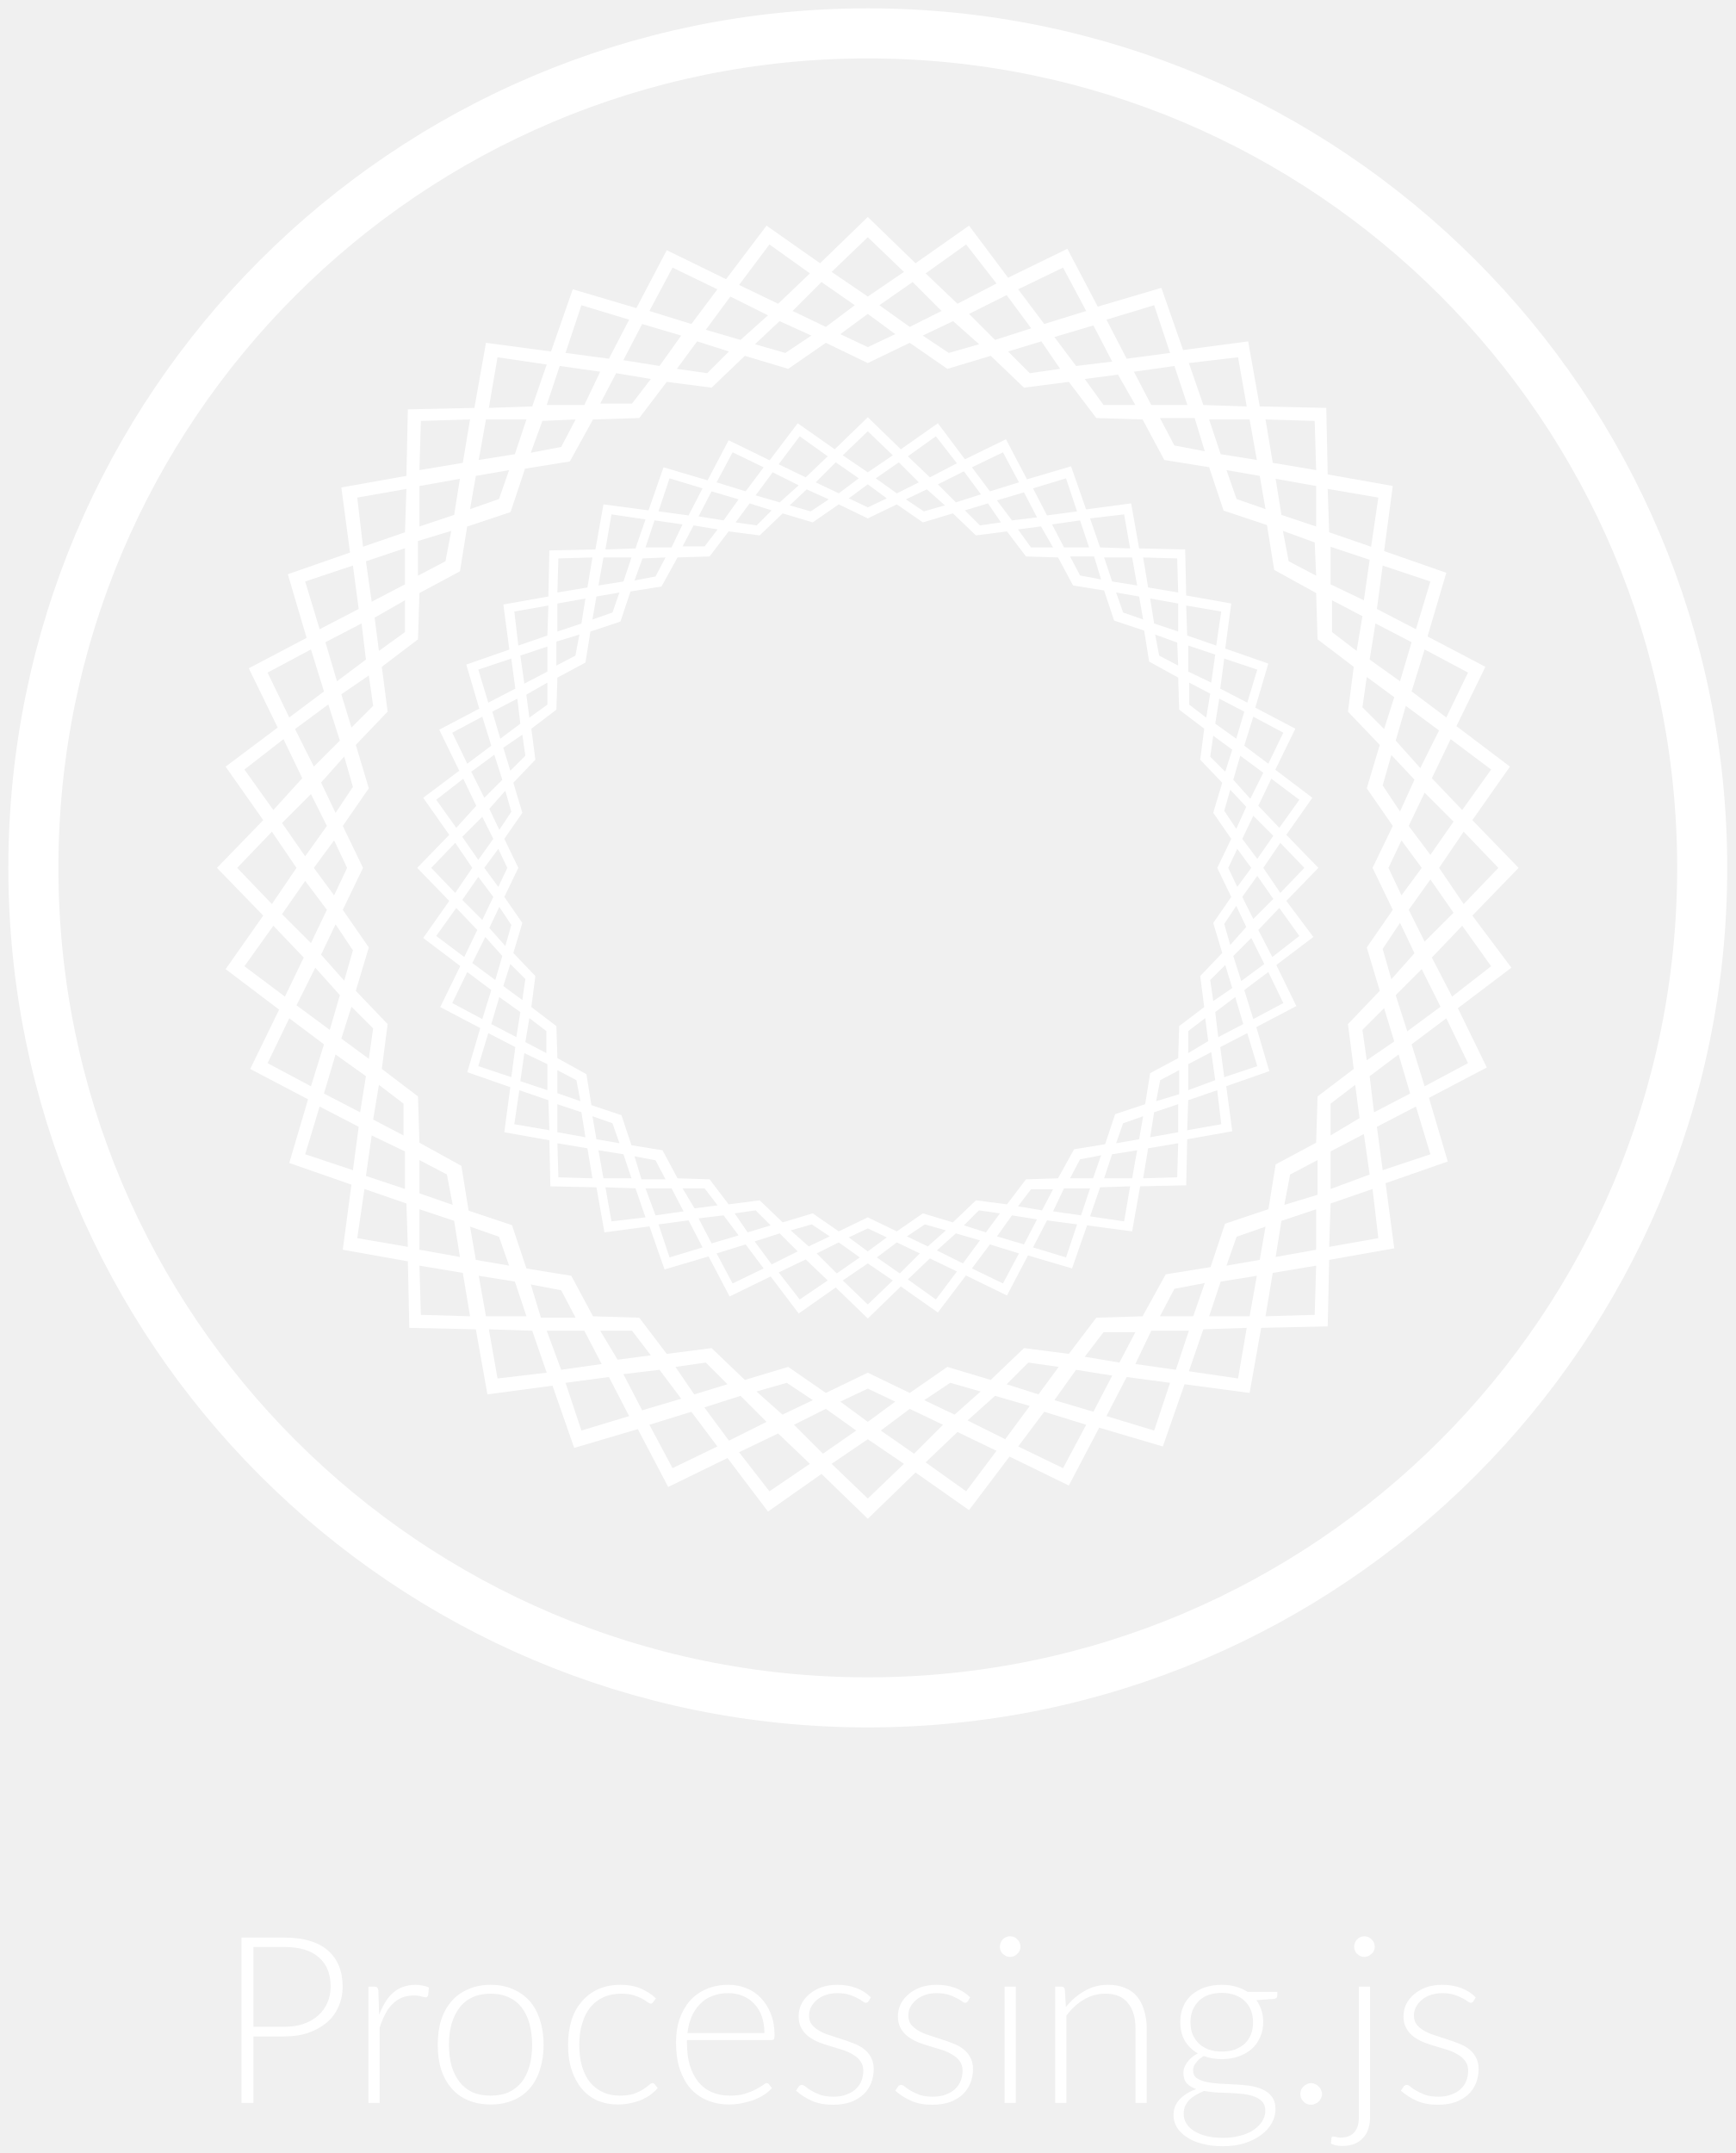
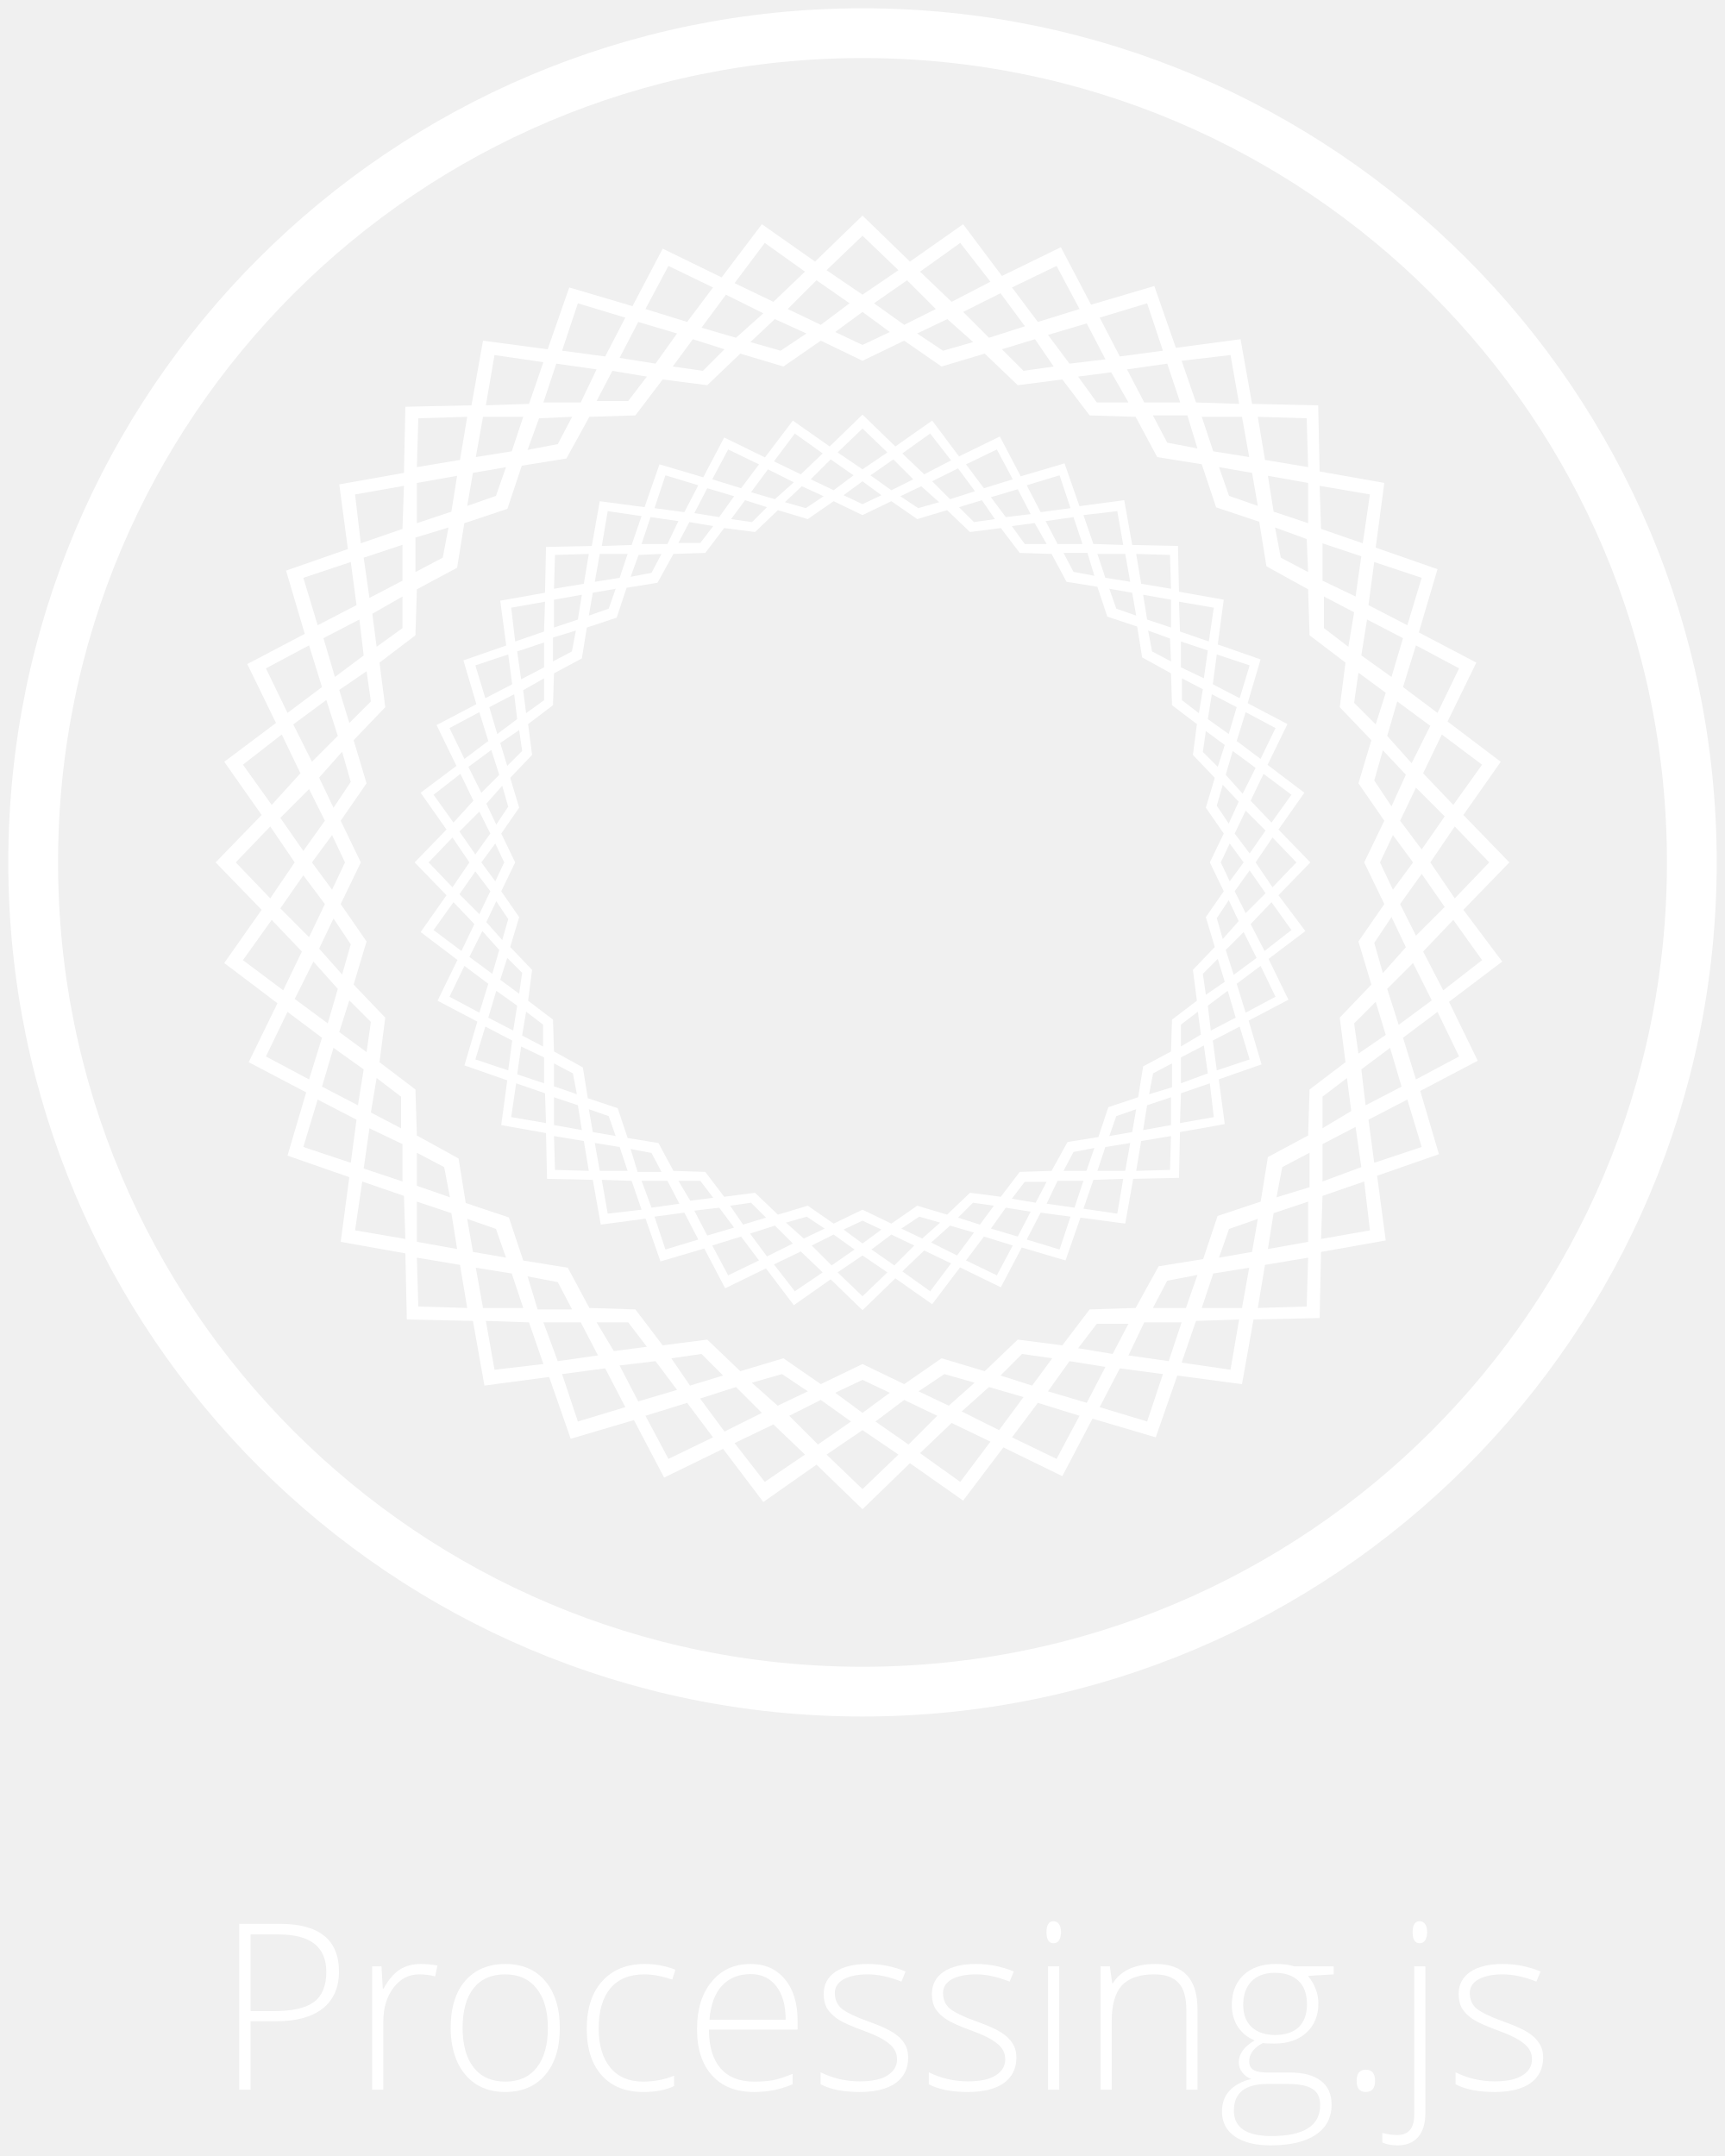
- <svg xmlns="http://www.w3.org/2000/svg" width="104px" height="129px" viewBox="0 0 104 129" version="1.1">
+ <svg xmlns="http://www.w3.org/2000/svg" width="104px" height="130px" viewBox="0 0 104 130" version="1.1">
  <defs />
  <g id="icons" stroke="none" stroke-width="1" fill="none" fill-rule="evenodd">
    <g id="Artboard-1" transform="translate(-299, -627)">
      <g id="processing" transform="translate(301, 629)">
        <g id="drawing-icon" transform="translate(11, 11)" fill="#FFFFFF">
          <path d="M75.227,41.86 L78,39 L75.227,36.14 L77.48,32.933 L74.273,30.507 L76.007,26.953 L72.54,25.133 L73.667,21.32 L69.94,20.02 L70.46,16.12 L66.56,15.427 L66.473,11.44 L62.487,11.353 L61.793,7.453 L57.893,7.973 L56.593,4.247 L52.78,5.373 L50.96,1.907 L47.407,3.64 L45.067,0.52 L41.86,2.773 L39,0 L36.14,2.773 L32.933,0.52 L30.507,3.727 L26.953,1.993 L25.133,5.46 L21.32,4.333 L20.02,8.06 L16.12,7.54 L15.427,11.44 L11.44,11.527 L11.353,15.513 L7.453,16.207 L7.973,20.107 L4.247,21.407 L5.373,25.22 L1.907,27.04 L3.64,30.593 L0.52,32.933 L2.773,36.14 L0,39 L2.773,41.86 L0.52,45.067 L3.727,47.493 L1.993,51.047 L5.46,52.867 L4.333,56.68 L8.06,57.98 L7.54,61.88 L11.44,62.573 L11.527,66.56 L15.513,66.647 L16.207,70.547 L20.107,70.027 L21.407,73.753 L25.22,72.627 L27.04,76.093 L30.593,74.36 L33.02,77.567 L36.227,75.313 L39,78 L41.86,75.227 L45.067,77.48 L47.493,74.273 L51.047,76.007 L52.867,72.54 L56.68,73.667 L57.98,69.94 L61.88,70.46 L62.573,66.56 L66.56,66.473 L66.647,62.487 L70.547,61.793 L70.027,57.893 L73.753,56.593 L72.627,52.78 L76.093,50.96 L74.36,47.407 L77.567,44.98 L75.227,41.86 L75.227,41.86 Z M76.787,39 L74.707,41.167 L73.233,39 L74.707,36.833 L76.787,39 L76.787,39 Z M65.867,55.467 L63.44,56.767 L63.007,59.453 L60.407,60.32 L59.54,62.92 L56.853,63.353 L55.467,65.867 L52.693,65.953 L51.047,68.12 L48.36,67.773 L46.367,69.68 L43.767,68.9 L41.513,70.46 L39,69.247 L36.487,70.46 L34.233,68.9 L31.633,69.68 L29.64,67.773 L26.953,68.12 L25.307,65.953 L22.533,65.867 L21.233,63.44 L18.547,63.007 L17.68,60.407 L15.08,59.54 L14.647,56.853 L12.133,55.467 L12.047,52.693 L9.88,51.047 L10.227,48.36 L8.32,46.367 L9.1,43.767 L7.54,41.513 L8.753,39 L7.54,36.487 L9.1,34.233 L8.32,31.633 L10.227,29.64 L9.88,26.953 L12.047,25.307 L12.133,22.533 L14.56,21.233 L14.993,18.547 L17.593,17.68 L18.46,15.08 L21.147,14.647 L22.533,12.133 L25.307,12.047 L26.953,9.88 L29.64,10.227 L31.633,8.32 L34.233,9.1 L36.487,7.54 L39,8.753 L41.513,7.54 L43.767,9.1 L46.367,8.32 L48.36,10.227 L51.047,9.88 L52.693,12.047 L55.467,12.133 L56.767,14.56 L59.453,14.993 L60.32,17.593 L62.92,18.46 L63.353,21.147 L65.867,22.533 L65.953,25.307 L68.12,26.953 L67.773,29.64 L69.68,31.633 L68.9,34.233 L70.46,36.487 L69.247,39 L70.46,41.513 L68.9,43.767 L69.68,46.367 L67.773,48.36 L68.12,51.047 L65.953,52.693 L65.867,55.467 L65.867,55.467 Z M70.2,39 L70.98,37.353 L72.193,39 L70.98,40.647 L70.2,39 L70.2,39 Z M71.413,36.487 L72.367,34.493 L74.1,36.227 L72.713,38.22 L71.413,36.487 L71.413,36.487 Z M70.893,35.62 L69.853,34.06 L70.373,32.24 L71.76,33.713 L70.893,35.62 L70.893,35.62 Z M70.633,31.373 L71.24,29.293 L73.233,30.767 L72.107,33.02 L70.633,31.373 L70.633,31.373 Z M69.94,30.68 L68.64,29.38 L68.9,27.56 L70.547,28.773 L69.94,30.68 L69.94,30.68 Z M69.073,26.52 L69.42,24.353 L71.587,25.48 L70.893,27.82 L69.073,26.52 L69.073,26.52 Z M68.293,26 L66.82,24.873 L66.82,22.967 L68.64,23.92 L68.293,26 L68.293,26 Z M66.733,22.013 L66.733,19.76 L69.073,20.54 L68.727,22.967 L66.733,22.013 L66.733,22.013 Z M65.867,21.493 L64.22,20.627 L63.873,18.807 L65.78,19.5 L65.867,21.493 L65.867,21.493 Z M63.787,17.853 L63.44,15.687 L65.867,16.12 L65.867,18.547 L63.787,17.853 L63.787,17.853 Z M62.833,17.507 L61.1,16.9 L60.493,15.167 L62.487,15.513 L62.833,17.507 L62.833,17.507 Z M60.147,14.213 L59.453,12.133 L61.88,12.133 L62.313,14.56 L60.147,14.213 L60.147,14.213 Z M59.193,14.04 L57.373,13.693 L56.507,12.047 L58.587,12.047 L59.193,14.04 L59.193,14.04 Z M55.987,11.267 L54.947,9.273 L57.373,8.927 L58.153,11.267 L55.987,11.267 L55.987,11.267 Z M55.033,11.267 L53.127,11.267 L52,9.707 L53.993,9.447 L55.033,11.267 L55.033,11.267 Z M51.48,8.927 L50.18,7.193 L52.52,6.5 L53.647,8.667 L51.48,8.927 L51.48,8.927 Z M50.527,9.1 L48.707,9.36 L47.407,8.06 L49.4,7.453 L50.527,9.1 L50.527,9.1 Z M46.627,7.367 L45.067,5.807 L47.32,4.68 L48.793,6.673 L46.627,7.367 L46.627,7.367 Z M45.673,7.627 L43.853,8.147 L42.293,7.107 L44.113,6.24 L45.673,7.627 L45.673,7.627 Z M41.513,6.587 L39.693,5.287 L41.687,3.9 L43.42,5.633 L41.513,6.587 L41.513,6.587 Z M40.647,7.02 L39,7.8 L37.353,7.02 L39,5.807 L40.647,7.02 L40.647,7.02 Z M36.487,6.587 L34.493,5.633 L36.227,3.9 L38.22,5.287 L36.487,6.587 L36.487,6.587 Z M35.62,7.107 L34.06,8.147 L32.24,7.627 L33.713,6.24 L35.62,7.107 L35.62,7.107 Z M31.373,7.367 L29.293,6.76 L30.767,4.767 L33.02,5.893 L31.373,7.367 L31.373,7.367 Z M30.68,8.06 L29.38,9.36 L27.56,9.1 L28.773,7.453 L30.68,8.06 L30.68,8.06 Z M26.52,8.927 L24.353,8.58 L25.48,6.413 L27.82,7.107 L26.52,8.927 L26.52,8.927 Z M26,9.707 L24.873,11.18 L22.967,11.18 L23.92,9.36 L26,9.707 L26,9.707 Z M22.013,11.267 L19.76,11.267 L20.54,8.927 L22.967,9.273 L22.013,11.267 L22.013,11.267 Z M21.493,12.133 L20.627,13.78 L18.807,14.127 L19.5,12.22 L21.493,12.133 L21.493,12.133 Z M17.853,14.213 L15.687,14.56 L16.12,12.133 L18.547,12.133 L17.853,14.213 L17.853,14.213 Z M17.507,15.167 L16.9,16.9 L15.167,17.507 L15.513,15.513 L17.507,15.167 L17.507,15.167 Z M14.213,17.853 L12.133,18.547 L12.133,16.12 L14.56,15.687 L14.213,17.853 L14.213,17.853 Z M14.04,18.807 L13.693,20.627 L12.047,21.493 L12.047,19.413 L14.04,18.807 L14.04,18.807 Z M11.267,22.013 L9.273,23.053 L8.927,20.627 L11.267,19.847 L11.267,22.013 L11.267,22.013 Z M11.267,22.967 L11.267,24.873 L9.707,26 L9.447,24.007 L11.267,22.967 L11.267,22.967 Z M8.927,26.52 L7.193,27.82 L6.5,25.48 L8.667,24.353 L8.927,26.52 L8.927,26.52 Z M9.1,27.473 L9.36,29.293 L8.06,30.593 L7.453,28.6 L9.1,27.473 L9.1,27.473 Z M7.367,31.373 L5.807,32.933 L4.68,30.68 L6.673,29.207 L7.367,31.373 L7.367,31.373 Z M7.627,32.327 L8.147,34.147 L7.107,35.707 L6.24,33.887 L7.627,32.327 L7.627,32.327 Z M6.587,36.487 L5.287,38.307 L3.9,36.313 L5.633,34.58 L6.587,36.487 L6.587,36.487 Z M7.02,37.353 L7.8,39 L7.02,40.647 L5.807,39 L7.02,37.353 L7.02,37.353 Z M6.587,41.513 L5.633,43.507 L3.9,41.773 L5.287,39.78 L6.587,41.513 L6.587,41.513 Z M7.107,42.38 L8.147,43.94 L7.627,45.76 L6.24,44.2 L7.107,42.38 L7.107,42.38 Z M7.367,46.627 L6.76,48.707 L4.767,47.233 L5.893,44.98 L7.367,46.627 L7.367,46.627 Z M8.06,47.32 L9.36,48.62 L9.1,50.44 L7.453,49.227 L8.06,47.32 L8.06,47.32 Z M8.927,51.48 L8.58,53.647 L6.413,52.52 L7.107,50.18 L8.927,51.48 L8.927,51.48 Z M9.707,52 L11.18,53.127 L11.18,55.033 L9.36,54.08 L9.707,52 L9.707,52 Z M11.267,55.987 L11.267,58.24 L8.927,57.46 L9.273,55.033 L11.267,55.987 L11.267,55.987 Z M12.133,56.507 L13.78,57.373 L14.127,59.193 L12.133,58.5 L12.133,56.507 L12.133,56.507 Z M14.213,60.147 L14.56,62.313 L12.133,61.88 L12.133,59.453 L14.213,60.147 L14.213,60.147 Z M15.167,60.493 L16.9,61.1 L17.507,62.833 L15.513,62.487 L15.167,60.493 L15.167,60.493 Z M17.853,63.787 L18.547,65.867 L16.12,65.867 L15.687,63.44 L17.853,63.787 L17.853,63.787 Z M18.807,63.96 L20.627,64.307 L21.493,65.953 L19.413,65.953 L18.807,63.96 L18.807,63.96 Z M22.013,66.733 L23.053,68.727 L20.627,69.073 L19.76,66.733 L22.013,66.733 L22.013,66.733 Z M22.967,66.733 L24.873,66.733 L26,68.207 L24.007,68.467 L22.967,66.733 L22.967,66.733 Z M26.52,69.073 L27.82,70.807 L25.48,71.5 L24.353,69.333 L26.52,69.073 L26.52,69.073 Z M27.473,68.9 L29.293,68.64 L30.593,69.94 L28.6,70.547 L27.473,68.9 L27.473,68.9 Z M31.373,70.633 L32.933,72.193 L30.68,73.32 L29.207,71.327 L31.373,70.633 L31.373,70.633 Z M32.327,70.373 L34.147,69.853 L35.707,70.893 L33.887,71.76 L32.327,70.373 L32.327,70.373 Z M36.487,71.413 L38.307,72.713 L36.313,74.1 L34.58,72.367 L36.487,71.413 L36.487,71.413 Z M37.353,70.98 L39,70.2 L40.647,70.98 L39,72.193 L37.353,70.98 L37.353,70.98 Z M41.513,71.413 L43.507,72.367 L41.773,74.1 L39.78,72.713 L41.513,71.413 L41.513,71.413 Z M42.38,70.893 L43.94,69.853 L45.76,70.373 L44.2,71.76 L42.38,70.893 L42.38,70.893 Z M46.627,70.633 L48.707,71.24 L47.233,73.233 L44.98,72.107 L46.627,70.633 L46.627,70.633 Z M47.32,69.94 L48.62,68.64 L50.44,68.9 L49.227,70.547 L47.32,69.94 L47.32,69.94 Z M51.48,69.073 L53.647,69.42 L52.52,71.587 L50.18,70.893 L51.48,69.073 L51.48,69.073 Z M52,68.293 L53.127,66.82 L55.033,66.82 L54.08,68.64 L52,68.293 L52,68.293 Z M55.987,66.733 L58.24,66.733 L57.46,69.073 L55.033,68.727 L55.987,66.733 L55.987,66.733 Z M56.507,65.867 L57.373,64.22 L59.193,63.873 L58.5,65.867 L56.507,65.867 L56.507,65.867 Z M60.147,63.787 L62.313,63.44 L61.88,65.867 L59.453,65.867 L60.147,63.787 L60.147,63.787 Z M60.493,62.833 L61.1,61.1 L62.833,60.493 L62.487,62.487 L60.493,62.833 L60.493,62.833 Z M63.787,60.147 L65.867,59.453 L65.867,61.88 L63.44,62.313 L63.787,60.147 L63.787,60.147 Z M63.96,59.193 L64.307,57.373 L65.953,56.507 L65.953,58.587 L63.96,59.193 L63.96,59.193 Z M66.733,55.987 L68.727,54.947 L69.073,57.373 L66.733,58.24 L66.733,55.987 L66.733,55.987 Z M66.733,55.033 L66.733,53.127 L68.207,52 L68.467,53.993 L66.733,55.033 L66.733,55.033 Z M69.073,51.48 L70.807,50.18 L71.5,52.52 L69.333,53.647 L69.073,51.48 L69.073,51.48 Z M68.9,50.527 L68.64,48.707 L69.94,47.407 L70.547,49.4 L68.9,50.527 L68.9,50.527 Z M70.633,46.627 L72.193,45.067 L73.32,47.32 L71.327,48.793 L70.633,46.627 L70.633,46.627 Z M70.373,45.673 L69.853,43.853 L70.893,42.293 L71.76,44.113 L70.373,45.673 L70.373,45.673 Z M71.413,41.513 L72.713,39.693 L74.1,41.687 L72.367,43.42 L71.413,41.513 L71.413,41.513 Z M76.353,33.107 L74.62,35.533 L72.8,33.627 L73.927,31.287 L76.353,33.107 L76.353,33.107 Z M74.967,27.3 L73.667,29.987 L71.587,28.427 L72.367,25.913 L74.967,27.3 L74.967,27.3 Z M72.713,21.84 L71.847,24.7 L69.507,23.487 L69.853,20.887 L72.713,21.84 L72.713,21.84 Z M69.593,16.813 L69.16,19.76 L66.647,18.893 L66.56,16.293 L69.593,16.813 L69.593,16.813 Z M65.78,12.22 L65.867,15.167 L63.267,14.733 L62.833,12.133 L65.78,12.22 L65.78,12.22 Z M61.187,8.407 L61.707,11.353 L59.107,11.267 L58.24,8.753 L61.187,8.407 L61.187,8.407 Z M56.16,5.287 L57.113,8.147 L54.513,8.493 L53.3,6.153 L56.16,5.287 L56.16,5.287 Z M50.7,3.033 L52.087,5.633 L49.573,6.413 L48.013,4.333 L50.7,3.033 L50.7,3.033 Z M44.893,1.647 L46.713,3.987 L44.373,5.2 L42.467,3.38 L44.893,1.647 L44.893,1.647 Z M39,1.213 L41.167,3.293 L39,4.767 L36.833,3.293 L39,1.213 L39,1.213 Z M33.107,1.647 L35.533,3.38 L33.627,5.2 L31.287,4.073 L33.107,1.647 L33.107,1.647 Z M27.3,3.033 L29.987,4.333 L28.427,6.413 L25.913,5.633 L27.3,3.033 L27.3,3.033 Z M21.84,5.287 L24.7,6.153 L23.487,8.493 L20.887,8.147 L21.84,5.287 L21.84,5.287 Z M16.813,8.407 L19.76,8.84 L18.893,11.353 L16.293,11.44 L16.813,8.407 L16.813,8.407 Z M12.22,12.22 L15.167,12.133 L14.733,14.733 L12.133,15.167 L12.22,12.22 L12.22,12.22 Z M8.407,16.813 L11.353,16.293 L11.267,18.893 L8.753,19.76 L8.407,16.813 L8.407,16.813 Z M5.287,21.84 L8.147,20.887 L8.493,23.487 L6.153,24.7 L5.287,21.84 L5.287,21.84 Z M3.033,27.3 L5.633,25.913 L6.413,28.427 L4.333,29.987 L3.033,27.3 L3.033,27.3 Z M1.647,33.107 L3.987,31.287 L5.113,33.627 L3.38,35.533 L1.647,33.107 L1.647,33.107 Z M1.213,39 L3.293,36.833 L4.767,39 L3.293,41.167 L1.213,39 L1.213,39 Z M1.647,44.893 L3.38,42.467 L5.2,44.373 L4.073,46.713 L1.647,44.893 L1.647,44.893 Z M3.033,50.7 L4.333,48.013 L6.413,49.573 L5.633,52.087 L3.033,50.7 L3.033,50.7 Z M5.287,56.16 L6.153,53.3 L8.493,54.513 L8.147,57.113 L5.287,56.16 L5.287,56.16 Z M8.407,61.187 L8.84,58.24 L11.353,59.107 L11.44,61.707 L8.407,61.187 L8.407,61.187 Z M12.22,65.78 L12.133,62.833 L14.733,63.267 L15.167,65.867 L12.22,65.78 L12.22,65.78 Z M16.813,69.593 L16.293,66.647 L18.893,66.733 L19.76,69.247 L16.813,69.593 L16.813,69.593 Z M21.84,72.713 L20.887,69.853 L23.487,69.507 L24.7,71.847 L21.84,72.713 L21.84,72.713 Z M27.3,74.967 L25.913,72.367 L28.427,71.587 L29.987,73.667 L27.3,74.967 L27.3,74.967 Z M33.107,76.353 L31.287,74.013 L33.627,72.887 L35.533,74.707 L33.107,76.353 L33.107,76.353 Z M39,76.787 L36.833,74.707 L39,73.233 L41.167,74.707 L39,76.787 L39,76.787 Z M44.893,76.353 L42.467,74.62 L44.373,72.8 L46.713,73.927 L44.893,76.353 L44.893,76.353 Z M50.7,74.967 L48.013,73.667 L49.573,71.587 L52.087,72.367 L50.7,74.967 L50.7,74.967 Z M56.16,72.713 L53.3,71.847 L54.513,69.507 L57.113,69.853 L56.16,72.713 L56.16,72.713 Z M61.187,69.593 L58.24,69.16 L59.107,66.647 L61.707,66.56 L61.187,69.593 L61.187,69.593 Z M65.78,65.78 L62.833,65.867 L63.267,63.267 L65.867,62.833 L65.78,65.78 L65.78,65.78 Z M69.593,61.187 L66.647,61.707 L66.733,59.107 L69.247,58.24 L69.593,61.187 L69.593,61.187 Z M72.713,56.16 L69.853,57.113 L69.507,54.513 L71.847,53.3 L72.713,56.16 L72.713,56.16 Z M74.967,50.7 L72.367,52.087 L71.587,49.573 L73.667,48.013 L74.967,50.7 L74.967,50.7 Z M72.8,44.373 L74.62,42.467 L76.353,44.893 L74.013,46.713 L72.8,44.373 L72.8,44.373 Z" id="Shape" />
          <path d="M64.08,40.98 L66,39 L64.08,37.02 L65.64,34.8 L63.42,33.12 L64.62,30.66 L62.22,29.4 L63,26.76 L60.42,25.86 L60.78,23.16 L58.08,22.68 L58.02,19.92 L55.26,19.86 L54.78,17.16 L52.08,17.52 L51.18,14.94 L48.54,15.72 L47.28,13.32 L44.82,14.52 L43.2,12.36 L40.98,13.92 L39,12 L37.02,13.92 L34.8,12.36 L33.12,14.58 L30.66,13.38 L29.4,15.78 L26.76,15 L25.86,17.58 L23.16,17.22 L22.68,19.92 L19.92,19.98 L19.86,22.74 L17.16,23.22 L17.52,25.92 L14.94,26.82 L15.72,29.46 L13.32,30.72 L14.52,33.18 L12.36,34.8 L13.92,37.02 L12,39 L13.92,40.98 L12.36,43.2 L14.58,44.88 L13.38,47.34 L15.78,48.6 L15,51.24 L17.58,52.14 L17.22,54.84 L19.92,55.32 L19.98,58.08 L22.74,58.14 L23.22,60.84 L25.92,60.48 L26.82,63.06 L29.46,62.28 L30.72,64.68 L33.18,63.48 L34.86,65.7 L37.08,64.14 L39,66 L40.98,64.08 L43.2,65.64 L44.88,63.42 L47.34,64.62 L48.6,62.22 L51.24,63 L52.14,60.42 L54.84,60.78 L55.32,58.08 L58.08,58.02 L58.14,55.26 L60.84,54.78 L60.48,52.08 L63.06,51.18 L62.28,48.54 L64.68,47.28 L63.48,44.82 L65.7,43.14 L64.08,40.98 L64.08,40.98 Z M65.16,39 L63.72,40.5 L62.7,39 L63.72,37.5 L65.16,39 L65.16,39 Z M57.6,50.4 L55.92,51.3 L55.62,53.16 L53.82,53.76 L53.22,55.56 L51.36,55.86 L50.4,57.6 L48.48,57.66 L47.34,59.16 L45.48,58.92 L44.1,60.24 L42.3,59.7 L40.74,60.78 L39,59.94 L37.26,60.78 L35.7,59.7 L33.9,60.24 L32.52,58.92 L30.66,59.16 L29.52,57.66 L27.6,57.6 L26.7,55.92 L24.84,55.62 L24.24,53.82 L22.44,53.22 L22.14,51.36 L20.4,50.4 L20.34,48.48 L18.84,47.34 L19.08,45.48 L17.76,44.1 L18.3,42.3 L17.22,40.74 L18.06,39 L17.22,37.26 L18.3,35.7 L17.76,33.9 L19.08,32.52 L18.84,30.66 L20.34,29.52 L20.4,27.6 L22.08,26.7 L22.38,24.84 L24.18,24.24 L24.78,22.44 L26.64,22.14 L27.6,20.4 L29.52,20.34 L30.66,18.84 L32.52,19.08 L33.9,17.76 L35.7,18.3 L37.26,17.22 L39,18.06 L40.74,17.22 L42.3,18.3 L44.1,17.76 L45.48,19.08 L47.34,18.84 L48.48,20.34 L50.4,20.4 L51.3,22.08 L53.16,22.38 L53.76,24.18 L55.56,24.78 L55.86,26.64 L57.6,27.6 L57.66,29.52 L59.16,30.66 L58.92,32.52 L60.24,33.9 L59.7,35.7 L60.78,37.26 L59.94,39 L60.78,40.74 L59.7,42.3 L60.24,44.1 L58.92,45.48 L59.16,47.34 L57.66,48.48 L57.6,50.4 L57.6,50.4 Z M60.6,39 L61.14,37.86 L61.98,39 L61.14,40.14 L60.6,39 L60.6,39 Z M61.44,37.26 L62.1,35.88 L63.3,37.08 L62.34,38.46 L61.44,37.26 L61.44,37.26 Z M61.08,36.66 L60.36,35.58 L60.72,34.32 L61.68,35.34 L61.08,36.66 L61.08,36.66 Z M60.9,33.72 L61.32,32.28 L62.7,33.3 L61.92,34.86 L60.9,33.72 L60.9,33.72 Z M60.42,33.24 L59.52,32.34 L59.7,31.08 L60.84,31.92 L60.42,33.24 L60.42,33.24 Z M59.82,30.36 L60.06,28.86 L61.56,29.64 L61.08,31.26 L59.82,30.36 L59.82,30.36 Z M59.28,30 L58.26,29.22 L58.26,27.9 L59.52,28.56 L59.28,30 L59.28,30 Z M58.2,27.24 L58.2,25.68 L59.82,26.22 L59.58,27.9 L58.2,27.24 L58.2,27.24 Z M57.6,26.88 L56.46,26.28 L56.22,25.02 L57.54,25.5 L57.6,26.88 L57.6,26.88 Z M56.16,24.36 L55.92,22.86 L57.6,23.16 L57.6,24.84 L56.16,24.36 L56.16,24.36 Z M55.5,24.12 L54.3,23.7 L53.88,22.5 L55.26,22.74 L55.5,24.12 L55.5,24.12 Z M53.64,21.84 L53.16,20.4 L54.84,20.4 L55.14,22.08 L53.64,21.84 L53.64,21.84 Z M52.98,21.72 L51.72,21.48 L51.12,20.34 L52.56,20.34 L52.98,21.72 L52.98,21.72 Z M50.76,19.8 L50.04,18.42 L51.72,18.18 L52.26,19.8 L50.76,19.8 L50.76,19.8 Z M50.1,19.8 L48.78,19.8 L48,18.72 L49.38,18.54 L50.1,19.8 L50.1,19.8 Z M47.64,18.18 L46.74,16.98 L48.36,16.5 L49.14,18 L47.64,18.18 L47.64,18.18 Z M46.98,18.3 L45.72,18.48 L44.82,17.58 L46.2,17.16 L46.98,18.3 L46.98,18.3 Z M44.28,17.1 L43.2,16.02 L44.76,15.24 L45.78,16.62 L44.28,17.1 L44.28,17.1 Z M43.62,17.28 L42.36,17.64 L41.28,16.92 L42.54,16.32 L43.62,17.28 L43.62,17.28 Z M40.74,16.56 L39.48,15.66 L40.86,14.7 L42.06,15.9 L40.74,16.56 L40.74,16.56 Z M40.14,16.86 L39,17.4 L37.86,16.86 L39,16.02 L40.14,16.86 L40.14,16.86 Z M37.26,16.56 L35.88,15.9 L37.08,14.7 L38.46,15.66 L37.26,16.56 L37.26,16.56 Z M36.66,16.92 L35.58,17.64 L34.32,17.28 L35.34,16.32 L36.66,16.92 L36.66,16.92 Z M33.72,17.1 L32.28,16.68 L33.3,15.3 L34.86,16.08 L33.72,17.1 L33.72,17.1 Z M33.24,17.58 L32.34,18.48 L31.08,18.3 L31.92,17.16 L33.24,17.58 L33.24,17.58 Z M30.36,18.18 L28.86,17.94 L29.64,16.44 L31.26,16.92 L30.36,18.18 L30.36,18.18 Z M30,18.72 L29.22,19.74 L27.9,19.74 L28.56,18.48 L30,18.72 L30,18.72 Z M27.24,19.8 L25.68,19.8 L26.22,18.18 L27.9,18.42 L27.24,19.8 L27.24,19.8 Z M26.88,20.4 L26.28,21.54 L25.02,21.78 L25.5,20.46 L26.88,20.4 L26.88,20.4 Z M24.36,21.84 L22.86,22.08 L23.16,20.4 L24.84,20.4 L24.36,21.84 L24.36,21.84 Z M24.12,22.5 L23.7,23.7 L22.5,24.12 L22.74,22.74 L24.12,22.5 L24.12,22.5 Z M21.84,24.36 L20.4,24.84 L20.4,23.16 L22.08,22.86 L21.84,24.36 L21.84,24.36 Z M21.72,25.02 L21.48,26.28 L20.34,26.88 L20.34,25.44 L21.72,25.02 L21.72,25.02 Z M19.8,27.24 L18.42,27.96 L18.18,26.28 L19.8,25.74 L19.8,27.24 L19.8,27.24 Z M19.8,27.9 L19.8,29.22 L18.72,30 L18.54,28.62 L19.8,27.9 L19.8,27.9 Z M18.18,30.36 L16.98,31.26 L16.5,29.64 L18,28.86 L18.18,30.36 L18.18,30.36 Z M18.3,31.02 L18.48,32.28 L17.58,33.18 L17.16,31.8 L18.3,31.02 L18.3,31.02 Z M17.1,33.72 L16.02,34.8 L15.24,33.24 L16.62,32.22 L17.1,33.72 L17.1,33.72 Z M17.28,34.38 L17.64,35.64 L16.92,36.72 L16.32,35.46 L17.28,34.38 L17.28,34.38 Z M16.56,37.26 L15.66,38.52 L14.7,37.14 L15.9,35.94 L16.56,37.26 L16.56,37.26 Z M16.86,37.86 L17.4,39 L16.86,40.14 L16.02,39 L16.86,37.86 L16.86,37.86 Z M16.56,40.74 L15.9,42.12 L14.7,40.92 L15.66,39.54 L16.56,40.74 L16.56,40.74 Z M16.92,41.34 L17.64,42.42 L17.28,43.68 L16.32,42.6 L16.92,41.34 L16.92,41.34 Z M17.1,44.28 L16.68,45.72 L15.3,44.7 L16.08,43.14 L17.1,44.28 L17.1,44.28 Z M17.58,44.76 L18.48,45.66 L18.3,46.92 L17.16,46.08 L17.58,44.76 L17.58,44.76 Z M18.18,47.64 L17.94,49.14 L16.44,48.36 L16.92,46.74 L18.18,47.64 L18.18,47.64 Z M18.72,48 L19.74,48.78 L19.74,50.1 L18.48,49.44 L18.72,48 L18.72,48 Z M19.8,50.76 L19.8,52.32 L18.18,51.78 L18.42,50.1 L19.8,50.76 L19.8,50.76 Z M20.4,51.12 L21.54,51.72 L21.78,52.98 L20.4,52.5 L20.4,51.12 L20.4,51.12 Z M21.84,53.64 L22.08,55.14 L20.4,54.84 L20.4,53.16 L21.84,53.64 L21.84,53.64 Z M22.5,53.88 L23.7,54.3 L24.12,55.5 L22.74,55.26 L22.5,53.88 L22.5,53.88 Z M24.36,56.16 L24.84,57.6 L23.16,57.6 L22.86,55.92 L24.36,56.16 L24.36,56.16 Z M25.02,56.28 L26.28,56.52 L26.88,57.66 L25.44,57.66 L25.02,56.28 L25.02,56.28 Z M27.24,58.2 L27.96,59.58 L26.28,59.82 L25.68,58.2 L27.24,58.2 L27.24,58.2 Z M27.9,58.2 L29.22,58.2 L30,59.22 L28.62,59.4 L27.9,58.2 L27.9,58.2 Z M30.36,59.82 L31.26,61.02 L29.64,61.5 L28.86,60 L30.36,59.82 L30.36,59.82 Z M31.02,59.7 L32.28,59.52 L33.18,60.42 L31.8,60.84 L31.02,59.7 L31.02,59.7 Z M33.72,60.9 L34.8,61.98 L33.24,62.76 L32.22,61.38 L33.72,60.9 L33.72,60.9 Z M34.38,60.72 L35.64,60.36 L36.72,61.08 L35.46,61.68 L34.38,60.72 L34.38,60.72 Z M37.26,61.44 L38.52,62.34 L37.14,63.3 L35.94,62.1 L37.26,61.44 L37.26,61.44 Z M37.86,61.14 L39,60.6 L40.14,61.14 L39,61.98 L37.86,61.14 L37.86,61.14 Z M40.74,61.44 L42.12,62.1 L40.92,63.3 L39.54,62.34 L40.74,61.44 L40.74,61.44 Z M41.34,61.08 L42.42,60.36 L43.68,60.72 L42.6,61.68 L41.34,61.08 L41.34,61.08 Z M44.28,60.9 L45.72,61.32 L44.7,62.7 L43.14,61.92 L44.28,60.9 L44.28,60.9 Z M44.76,60.42 L45.66,59.52 L46.92,59.7 L46.08,60.84 L44.76,60.42 L44.76,60.42 Z M47.64,59.82 L49.14,60.06 L48.36,61.56 L46.74,61.08 L47.64,59.82 L47.64,59.82 Z M48,59.28 L48.78,58.26 L50.1,58.26 L49.44,59.52 L48,59.28 L48,59.28 Z M50.76,58.2 L52.32,58.2 L51.78,59.82 L50.1,59.58 L50.76,58.2 L50.76,58.2 Z M51.12,57.6 L51.72,56.46 L52.98,56.22 L52.5,57.6 L51.12,57.6 L51.12,57.6 Z M53.64,56.16 L55.14,55.92 L54.84,57.6 L53.16,57.6 L53.64,56.16 L53.64,56.16 Z M53.88,55.5 L54.3,54.3 L55.5,53.88 L55.26,55.26 L53.88,55.5 L53.88,55.5 Z M56.16,53.64 L57.6,53.16 L57.6,54.84 L55.92,55.14 L56.16,53.64 L56.16,53.64 Z M56.28,52.98 L56.52,51.72 L57.66,51.12 L57.66,52.56 L56.28,52.98 L56.28,52.98 Z M58.2,50.76 L59.58,50.04 L59.82,51.72 L58.2,52.32 L58.2,50.76 L58.2,50.76 Z M58.2,50.1 L58.2,48.78 L59.22,48 L59.4,49.38 L58.2,50.1 L58.2,50.1 Z M59.82,47.64 L61.02,46.74 L61.5,48.36 L60,49.14 L59.82,47.64 L59.82,47.64 Z M59.7,46.98 L59.52,45.72 L60.42,44.82 L60.84,46.2 L59.7,46.98 L59.7,46.98 Z M60.9,44.28 L61.98,43.2 L62.76,44.76 L61.38,45.78 L60.9,44.28 L60.9,44.28 Z M60.72,43.62 L60.36,42.36 L61.08,41.28 L61.68,42.54 L60.72,43.62 L60.72,43.62 Z M61.44,40.74 L62.34,39.48 L63.3,40.86 L62.1,42.06 L61.44,40.74 L61.44,40.74 Z M64.86,34.92 L63.66,36.6 L62.4,35.28 L63.18,33.66 L64.86,34.92 L64.86,34.92 Z M63.9,30.9 L63,32.76 L61.56,31.68 L62.1,29.94 L63.9,30.9 L63.9,30.9 Z M62.34,27.12 L61.74,29.1 L60.12,28.26 L60.36,26.46 L62.34,27.12 L62.34,27.12 Z M60.18,23.64 L59.88,25.68 L58.14,25.08 L58.08,23.28 L60.18,23.64 L60.18,23.64 Z M57.54,20.46 L57.6,22.5 L55.8,22.2 L55.5,20.4 L57.54,20.46 L57.54,20.46 Z M54.36,17.82 L54.72,19.86 L52.92,19.8 L52.32,18.06 L54.36,17.82 L54.36,17.82 Z M50.88,15.66 L51.54,17.64 L49.74,17.88 L48.9,16.26 L50.88,15.66 L50.88,15.66 Z M47.1,14.1 L48.06,15.9 L46.32,16.44 L45.24,15 L47.1,14.1 L47.1,14.1 Z M43.08,13.14 L44.34,14.76 L42.72,15.6 L41.4,14.34 L43.08,13.14 L43.08,13.14 Z M39,12.84 L40.5,14.28 L39,15.3 L37.5,14.28 L39,12.84 L39,12.84 Z M34.92,13.14 L36.6,14.34 L35.28,15.6 L33.66,14.82 L34.92,13.14 L34.92,13.14 Z M30.9,14.1 L32.76,15 L31.68,16.44 L29.94,15.9 L30.9,14.1 L30.9,14.1 Z M27.12,15.66 L29.1,16.26 L28.26,17.88 L26.46,17.64 L27.12,15.66 L27.12,15.66 Z M23.64,17.82 L25.68,18.12 L25.08,19.86 L23.28,19.92 L23.64,17.82 L23.64,17.82 Z M20.46,20.46 L22.5,20.4 L22.2,22.2 L20.4,22.5 L20.46,20.46 L20.46,20.46 Z M17.82,23.64 L19.86,23.28 L19.8,25.08 L18.06,25.68 L17.82,23.64 L17.82,23.64 Z M15.66,27.12 L17.64,26.46 L17.88,28.26 L16.26,29.1 L15.66,27.12 L15.66,27.12 Z M14.1,30.9 L15.9,29.94 L16.44,31.68 L15,32.76 L14.1,30.9 L14.1,30.9 Z M13.14,34.92 L14.76,33.66 L15.54,35.28 L14.34,36.6 L13.14,34.92 L13.14,34.92 Z M12.84,39 L14.28,37.5 L15.3,39 L14.28,40.5 L12.84,39 L12.84,39 Z M13.14,43.08 L14.34,41.4 L15.6,42.72 L14.82,44.34 L13.14,43.08 L13.14,43.08 Z M14.1,47.1 L15,45.24 L16.44,46.32 L15.9,48.06 L14.1,47.1 L14.1,47.1 Z M15.66,50.88 L16.26,48.9 L17.88,49.74 L17.64,51.54 L15.66,50.88 L15.66,50.88 Z M17.82,54.36 L18.12,52.32 L19.86,52.92 L19.92,54.72 L17.82,54.36 L17.82,54.36 Z M20.46,57.54 L20.4,55.5 L22.2,55.8 L22.5,57.6 L20.46,57.54 L20.46,57.54 Z M23.64,60.18 L23.28,58.14 L25.08,58.2 L25.68,59.94 L23.64,60.18 L23.64,60.18 Z M27.12,62.34 L26.46,60.36 L28.26,60.12 L29.1,61.74 L27.12,62.34 L27.12,62.34 Z M30.9,63.9 L29.94,62.1 L31.68,61.56 L32.76,63 L30.9,63.9 L30.9,63.9 Z M34.92,64.86 L33.66,63.24 L35.28,62.46 L36.6,63.72 L34.92,64.86 L34.92,64.86 Z M39,65.16 L37.5,63.72 L39,62.7 L40.5,63.72 L39,65.16 L39,65.16 Z M43.08,64.86 L41.4,63.66 L42.72,62.4 L44.34,63.18 L43.08,64.86 L43.08,64.86 Z M47.1,63.9 L45.24,63 L46.32,61.56 L48.06,62.1 L47.1,63.9 L47.1,63.9 Z M50.88,62.34 L48.9,61.74 L49.74,60.12 L51.54,60.36 L50.88,62.34 L50.88,62.34 Z M54.36,60.18 L52.32,59.88 L52.92,58.14 L54.72,58.08 L54.36,60.18 L54.36,60.18 Z M57.54,57.54 L55.5,57.6 L55.8,55.8 L57.6,55.5 L57.54,57.54 L57.54,57.54 Z M60.18,54.36 L58.14,54.72 L58.2,52.92 L59.94,52.32 L60.18,54.36 L60.18,54.36 Z M62.34,50.88 L60.36,51.54 L60.12,49.74 L61.74,48.9 L62.34,50.88 L62.34,50.88 Z M63.9,47.1 L62.1,48.06 L61.56,46.32 L63,45.24 L63.9,47.1 L63.9,47.1 Z M62.4,42.72 L63.66,41.4 L64.86,43.08 L63.24,44.34 L62.4,42.72 L62.4,42.72 Z" id="Shape-Copy" />
        </g>
        <circle id="Oval-43-Copy-18" stroke="#FFFFFF" stroke-width="3" cx="50" cy="50" r="50" />
-         <text id="Processing.js" font-family="Lato-Light, Lato" font-size="14" font-weight="300" fill="#FFFFFF">
+         <text id="Processing.js" font-family="OpenSans-Light, Open Sans" font-size="14" font-weight="300" fill="#FFFFFF">
          <tspan x="11" y="124">Processing.js</tspan>
        </text>
      </g>
    </g>
  </g>
</svg>
